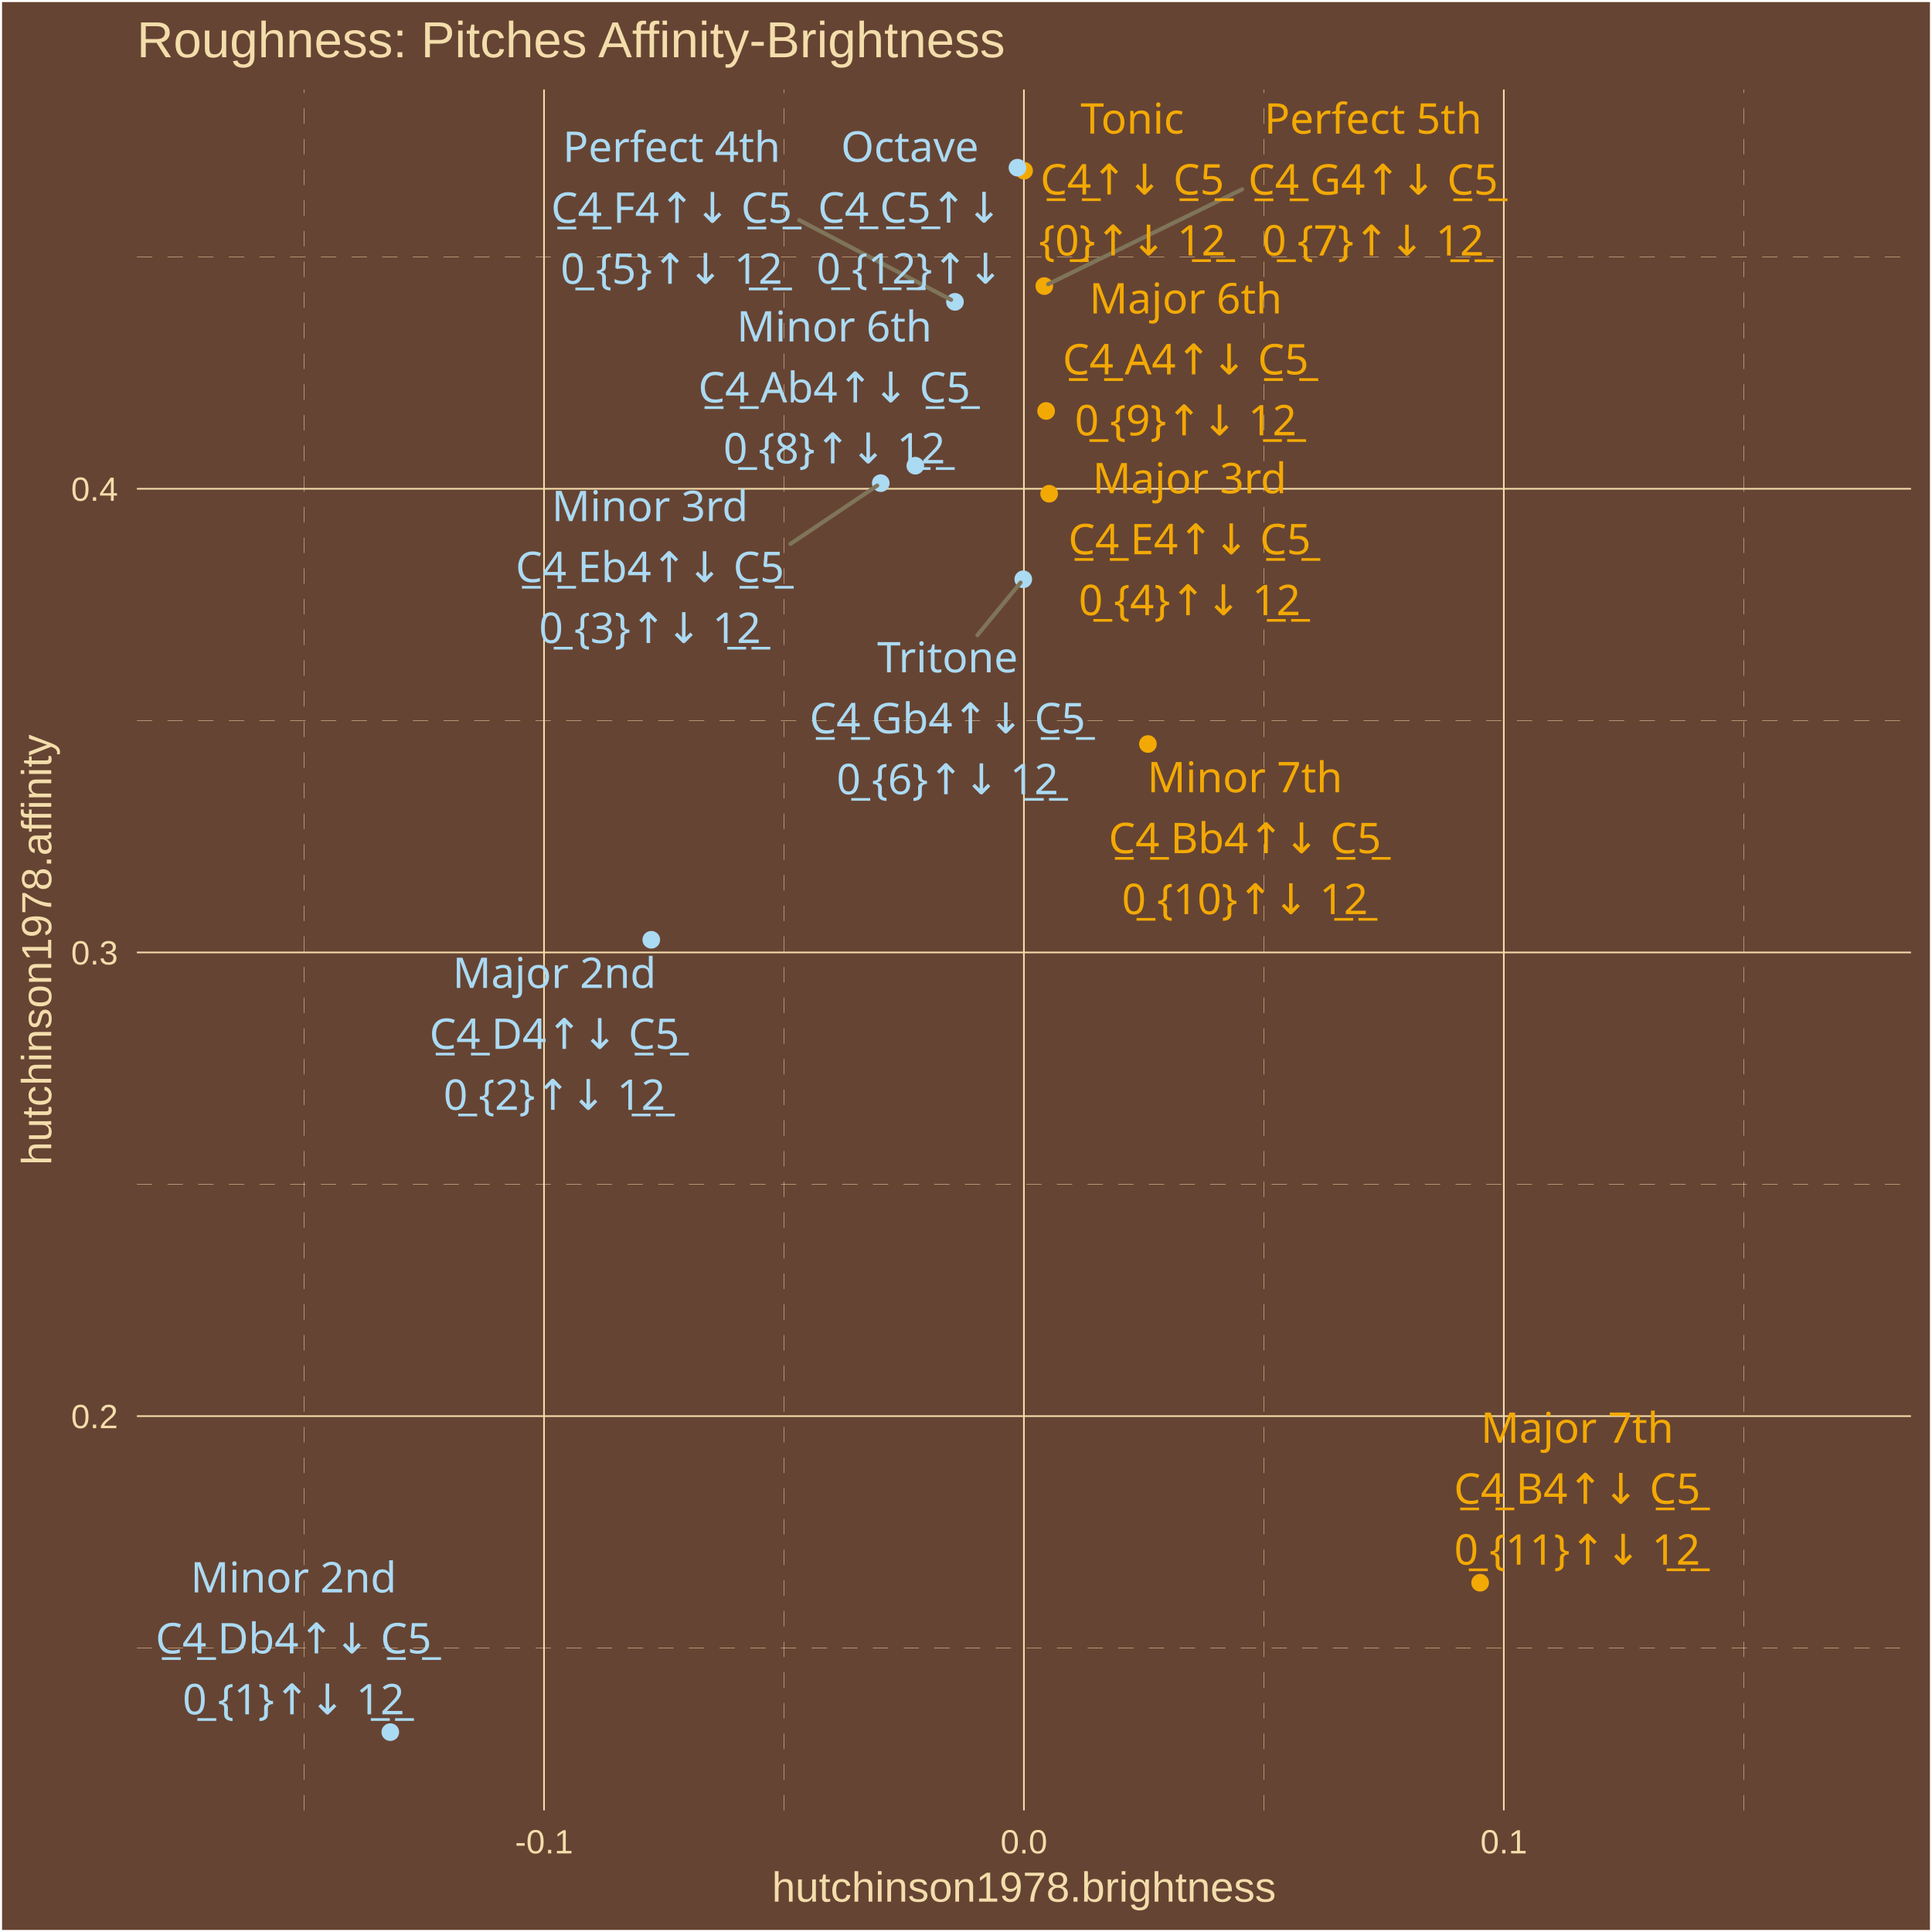
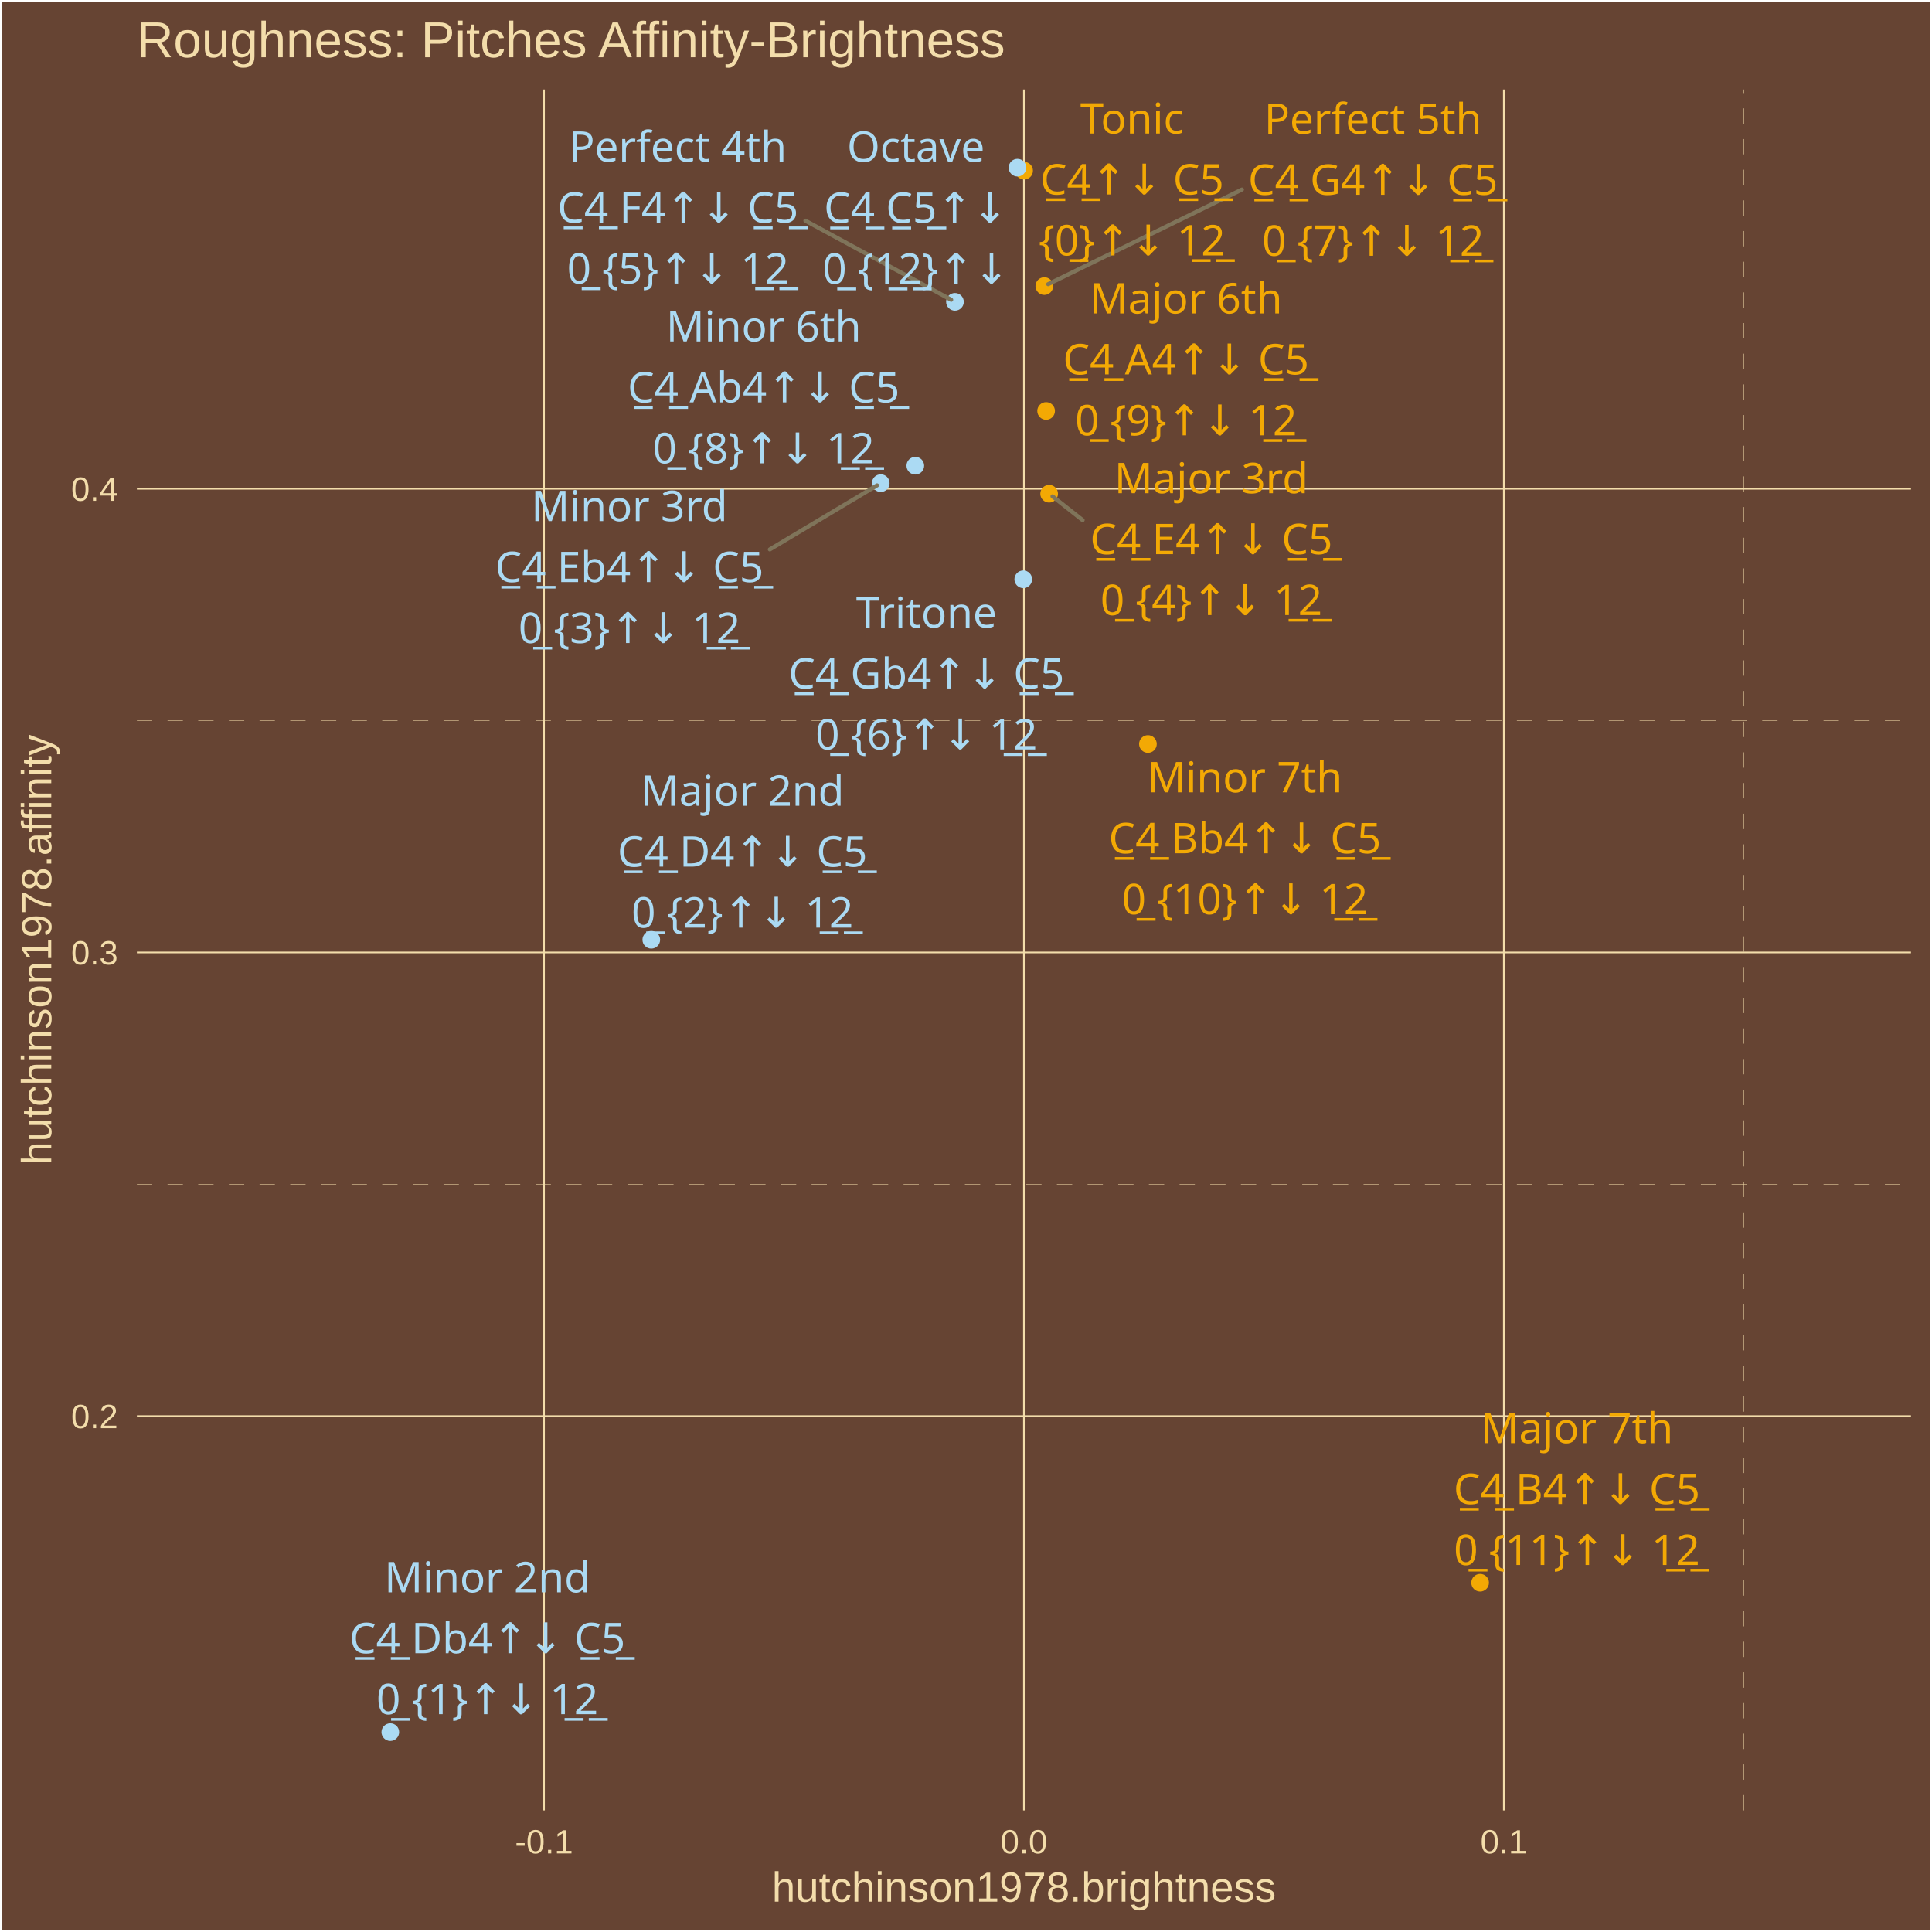
<svg xmlns="http://www.w3.org/2000/svg" class="svglite" width="504.00pt" height="504.00pt" viewBox="0 0 504.00 504.00">
  <defs>
    <style type="text/css">
    .svglite line, .svglite polyline, .svglite polygon, .svglite path, .svglite rect, .svglite circle {
      fill: none;
      stroke: #000000;
      stroke-linecap: round;
      stroke-linejoin: round;
      stroke-miterlimit: 10.00;
    }
    .svglite text {
      white-space: pre;
    }
  </style>
  </defs>
  <rect width="100%" height="100%" style="stroke: none; fill: #664433;" />
  <defs>
    <clipPath id="cpMC4wMHw1MDQuMDB8MC4wMHw1MDQuMDA=">
      <rect x="0.00" y="0.00" width="504.00" height="504.00" />
    </clipPath>
  </defs>
  <g clip-path="url(#cpMC4wMHw1MDQuMDB8MC4wMHw1MDQuMDA=)">
    <rect x="0.00" y="-0" width="504.00" height="504.00" style="stroke-width: 1.07; stroke: #FFFFFF; fill: #664433;" />
  </g>
  <defs>
    <clipPath id="cpMzUuNzF8NDk4LjUyfDIzLjM0fDQ3Mi4yNw==">
      <rect x="35.71" y="23.34" width="462.81" height="448.93" />
    </clipPath>
  </defs>
  <g clip-path="url(#cpMzUuNzF8NDk4LjUyfDIzLjM0fDQ3Mi4yNw==)">
    <rect x="35.71" y="23.34" width="462.81" height="448.93" style="stroke-width: 1.07; stroke: none; fill: #664433;" />
    <polyline points="35.71,429.90 498.52,429.90 " style="stroke-width: 0.11; stroke: #F3DDAB; stroke-dasharray: 4.00,4.00; stroke-linecap: butt;" />
    <polyline points="35.71,308.94 498.52,308.94 " style="stroke-width: 0.11; stroke: #F3DDAB; stroke-dasharray: 4.00,4.00; stroke-linecap: butt;" />
    <polyline points="35.71,187.98 498.52,187.98 " style="stroke-width: 0.11; stroke: #F3DDAB; stroke-dasharray: 4.00,4.00; stroke-linecap: butt;" />
    <polyline points="35.71,67.02 498.52,67.02 " style="stroke-width: 0.11; stroke: #F3DDAB; stroke-dasharray: 4.00,4.00; stroke-linecap: butt;" />
    <polyline points="79.33,472.27 79.33,23.34 " style="stroke-width: 0.11; stroke: #F3DDAB; stroke-dasharray: 4.00,4.00; stroke-linecap: butt;" />
    <polyline points="204.52,472.27 204.52,23.34 " style="stroke-width: 0.11; stroke: #F3DDAB; stroke-dasharray: 4.00,4.00; stroke-linecap: butt;" />
    <polyline points="329.71,472.27 329.71,23.34 " style="stroke-width: 0.11; stroke: #F3DDAB; stroke-dasharray: 4.00,4.00; stroke-linecap: butt;" />
    <polyline points="454.90,472.27 454.90,23.34 " style="stroke-width: 0.11; stroke: #F3DDAB; stroke-dasharray: 4.00,4.00; stroke-linecap: butt;" />
    <polyline points="35.71,369.42 498.52,369.42 " style="stroke-width: 0.43; stroke: #F3DDAB; stroke-linecap: butt;" />
    <polyline points="35.71,248.46 498.52,248.46 " style="stroke-width: 0.43; stroke: #F3DDAB; stroke-linecap: butt;" />
    <polyline points="35.71,127.50 498.52,127.50 " style="stroke-width: 0.43; stroke: #F3DDAB; stroke-linecap: butt;" />
    <polyline points="141.92,472.27 141.92,23.34 " style="stroke-width: 0.43; stroke: #F3DDAB; stroke-linecap: butt;" />
    <polyline points="267.11,472.27 267.11,23.34 " style="stroke-width: 0.43; stroke: #F3DDAB; stroke-linecap: butt;" />
    <polyline points="392.30,472.27 392.30,23.34 " style="stroke-width: 0.43; stroke: #F3DDAB; stroke-linecap: butt;" />
    <circle cx="267.16" cy="44.53" r="1.95" style="stroke-width: 0.71; stroke: #F3A904; fill: #F3A904;" />
    <circle cx="101.82" cy="451.86" r="1.95" style="stroke-width: 0.71; stroke: #ABDAF3; fill: #ABDAF3;" />
    <circle cx="169.90" cy="245.16" r="1.95" style="stroke-width: 0.71; stroke: #ABDAF3; fill: #ABDAF3;" />
    <circle cx="229.76" cy="126.04" r="1.95" style="stroke-width: 0.71; stroke: #ABDAF3; fill: #ABDAF3;" />
    <circle cx="273.69" cy="128.80" r="1.95" style="stroke-width: 0.71; stroke: #F3A904; fill: #F3A904;" />
    <circle cx="249.12" cy="78.74" r="1.95" style="stroke-width: 0.71; stroke: #ABDAF3; fill: #ABDAF3;" />
    <circle cx="266.94" cy="151.12" r="1.95" style="stroke-width: 0.71; stroke: #ABDAF3; fill: #ABDAF3;" />
    <circle cx="272.43" cy="74.63" r="1.95" style="stroke-width: 0.71; stroke: #F3A904; fill: #F3A904;" />
    <circle cx="238.78" cy="121.49" r="1.95" style="stroke-width: 0.71; stroke: #ABDAF3; fill: #ABDAF3;" />
    <circle cx="272.90" cy="107.21" r="1.95" style="stroke-width: 0.71; stroke: #F3A904; fill: #F3A904;" />
    <circle cx="299.46" cy="194.09" r="1.95" style="stroke-width: 0.71; stroke: #F3A904; fill: #F3A904;" />
    <circle cx="386.12" cy="412.89" r="1.95" style="stroke-width: 0.71; stroke: #F3A904; fill: #F3A904;" />
    <circle cx="265.43" cy="43.74" r="1.95" style="stroke-width: 0.71; stroke: #ABDAF3; fill: #ABDAF3;" />
-     <line x1="206.19" y1="141.90" x2="228.83" y2="126.67" style="stroke-width: 1.07; stroke: #7F745A;" />
-     <line x1="208.46" y1="57.40" x2="248.12" y2="78.21" style="stroke-width: 1.07; stroke: #7F745A;" />
-     <line x1="254.98" y1="165.69" x2="266.23" y2="151.99" style="stroke-width: 1.07; stroke: #7F745A;" />
-     <line x1="324.02" y1="49.40" x2="273.44" y2="74.13" style="stroke-width: 1.07; stroke: #7F745A;" />
-     <text x="295.38" y="34.85" text-anchor="middle" style="font-size: 11.04px;fill: #F3A904; font-family: &quot;Arial Unicode MS&quot;;" textLength="26.97px" lengthAdjust="spacingAndGlyphs">Tonic</text>
-     <text x="295.38" y="50.74" text-anchor="middle" style="font-size: 11.04px;fill: #F3A904; font-family: &quot;Arial Unicode MS&quot;;" textLength="46.99px" lengthAdjust="spacingAndGlyphs">C̲4̲↑↓ C̲5̲</text>
-     <text x="295.38" y="66.64" text-anchor="middle" style="font-size: 11.04px;fill: #F3A904; font-family: &quot;Arial Unicode MS&quot;;" textLength="44.57px" lengthAdjust="spacingAndGlyphs">{0̲}↑↓ 1̲2̲</text>
-     <text x="76.58" y="415.42" text-anchor="middle" style="font-size: 11.04px;fill: #ABDAF3; font-family: &quot;Arial Unicode MS&quot;;" textLength="49.05px" lengthAdjust="spacingAndGlyphs">Minor 2nd</text>
-     <text x="76.58" y="431.32" text-anchor="middle" style="font-size: 11.04px;fill: #ABDAF3; font-family: &quot;Arial Unicode MS&quot;;" textLength="70.29px" lengthAdjust="spacingAndGlyphs">C̲4̲ Db4↑↓ C̲5̲</text>
-     <text x="76.58" y="447.22" text-anchor="middle" style="font-size: 11.04px;fill: #ABDAF3; font-family: &quot;Arial Unicode MS&quot;;" textLength="53.77px" lengthAdjust="spacingAndGlyphs">0̲ {1}↑↓ 1̲2̲</text>
-     <text x="144.63" y="257.73" text-anchor="middle" style="font-size: 11.04px;fill: #ABDAF3; font-family: &quot;Arial Unicode MS&quot;;" textLength="49.05px" lengthAdjust="spacingAndGlyphs">Major 2nd</text>
-     <text x="144.63" y="273.63" text-anchor="middle" style="font-size: 11.04px;fill: #ABDAF3; font-family: &quot;Arial Unicode MS&quot;;" textLength="64.15px" lengthAdjust="spacingAndGlyphs">C̲4̲ D4↑↓ C̲5̲</text>
-     <text x="144.63" y="289.52" text-anchor="middle" style="font-size: 11.04px;fill: #ABDAF3; font-family: &quot;Arial Unicode MS&quot;;" textLength="53.77px" lengthAdjust="spacingAndGlyphs">0̲ {2}↑↓ 1̲2̲</text>
-     <text x="169.55" y="135.95" text-anchor="middle" style="font-size: 11.04px;fill: #ABDAF3; font-family: &quot;Arial Unicode MS&quot;;" textLength="46.58px" lengthAdjust="spacingAndGlyphs">Minor 3rd</text>
-     <text x="169.55" y="151.85" text-anchor="middle" style="font-size: 11.04px;fill: #ABDAF3; font-family: &quot;Arial Unicode MS&quot;;" textLength="69.68px" lengthAdjust="spacingAndGlyphs">C̲4̲ Eb4↑↓ C̲5̲</text>
-     <text x="169.55" y="167.74" text-anchor="middle" style="font-size: 11.04px;fill: #ABDAF3; font-family: &quot;Arial Unicode MS&quot;;" textLength="53.77px" lengthAdjust="spacingAndGlyphs">0̲ {3}↑↓ 1̲2̲</text>
-     <text x="310.33" y="128.69" text-anchor="middle" style="font-size: 11.04px;fill: #F3A904; font-family: &quot;Arial Unicode MS&quot;;" textLength="46.58px" lengthAdjust="spacingAndGlyphs">Major 3rd</text>
-     <text x="310.33" y="144.59" text-anchor="middle" style="font-size: 11.04px;fill: #F3A904; font-family: &quot;Arial Unicode MS&quot;;" textLength="63.55px" lengthAdjust="spacingAndGlyphs">C̲4̲ E4↑↓ C̲5̲</text>
-     <text x="310.33" y="160.48" text-anchor="middle" style="font-size: 11.04px;fill: #F3A904; font-family: &quot;Arial Unicode MS&quot;;" textLength="53.77px" lengthAdjust="spacingAndGlyphs">0̲ {4}↑↓ 1̲2̲</text>
-     <text x="175.19" y="42.23" text-anchor="middle" style="font-size: 11.04px;fill: #ABDAF3; font-family: &quot;Arial Unicode MS&quot;;" textLength="53.35px" lengthAdjust="spacingAndGlyphs">Perfect 4th</text>
-     <text x="175.19" y="58.13" text-anchor="middle" style="font-size: 11.04px;fill: #ABDAF3; font-family: &quot;Arial Unicode MS&quot;;" textLength="62.93px" lengthAdjust="spacingAndGlyphs">C̲4̲ F4↑↓ C̲5̲</text>
-     <text x="175.19" y="74.03" text-anchor="middle" style="font-size: 11.04px;fill: #ABDAF3; font-family: &quot;Arial Unicode MS&quot;;" textLength="53.77px" lengthAdjust="spacingAndGlyphs">0̲ {5}↑↓ 1̲2̲</text>
-     <text x="247.18" y="175.39" text-anchor="middle" style="font-size: 11.04px;fill: #ABDAF3; font-family: &quot;Arial Unicode MS&quot;;" textLength="34.33px" lengthAdjust="spacingAndGlyphs">Tritone</text>
-     <text x="247.18" y="191.29" text-anchor="middle" style="font-size: 11.04px;fill: #ABDAF3; font-family: &quot;Arial Unicode MS&quot;;" textLength="70.91px" lengthAdjust="spacingAndGlyphs">C̲4̲ Gb4↑↓ C̲5̲</text>
-     <text x="247.18" y="207.19" text-anchor="middle" style="font-size: 11.04px;fill: #ABDAF3; font-family: &quot;Arial Unicode MS&quot;;" textLength="53.77px" lengthAdjust="spacingAndGlyphs">0̲ {6}↑↓ 1̲2̲</text>
-     <text x="358.20" y="34.87" text-anchor="middle" style="font-size: 11.04px;fill: #F3A904; font-family: &quot;Arial Unicode MS&quot;;" textLength="53.35px" lengthAdjust="spacingAndGlyphs">Perfect 5th</text>
-     <text x="358.20" y="50.77" text-anchor="middle" style="font-size: 11.04px;fill: #F3A904; font-family: &quot;Arial Unicode MS&quot;;" textLength="64.77px" lengthAdjust="spacingAndGlyphs">C̲4̲ G4↑↓ C̲5̲</text>
-     <text x="358.20" y="66.66" text-anchor="middle" style="font-size: 11.04px;fill: #F3A904; font-family: &quot;Arial Unicode MS&quot;;" textLength="53.77px" lengthAdjust="spacingAndGlyphs">0̲ {7}↑↓ 1̲2̲</text>
-     <text x="217.65" y="89.08" text-anchor="middle" style="font-size: 11.04px;fill: #ABDAF3; font-family: &quot;Arial Unicode MS&quot;;" textLength="45.98px" lengthAdjust="spacingAndGlyphs">Minor 6th</text>
-     <text x="217.65" y="104.98" text-anchor="middle" style="font-size: 11.04px;fill: #ABDAF3; font-family: &quot;Arial Unicode MS&quot;;" textLength="69.68px" lengthAdjust="spacingAndGlyphs">C̲4̲ Ab4↑↓ C̲5̲</text>
-     <text x="217.65" y="120.88" text-anchor="middle" style="font-size: 11.04px;fill: #ABDAF3; font-family: &quot;Arial Unicode MS&quot;;" textLength="53.77px" lengthAdjust="spacingAndGlyphs">0̲ {8}↑↓ 1̲2̲</text>
-     <text x="309.31" y="81.77" text-anchor="middle" style="font-size: 11.04px;fill: #F3A904; font-family: &quot;Arial Unicode MS&quot;;" textLength="45.98px" lengthAdjust="spacingAndGlyphs">Major 6th</text>
-     <text x="309.31" y="97.67" text-anchor="middle" style="font-size: 11.04px;fill: #F3A904; font-family: &quot;Arial Unicode MS&quot;;" textLength="63.55px" lengthAdjust="spacingAndGlyphs">C̲4̲ A4↑↓ C̲5̲</text>
-     <text x="309.31" y="113.57" text-anchor="middle" style="font-size: 11.04px;fill: #F3A904; font-family: &quot;Arial Unicode MS&quot;;" textLength="53.77px" lengthAdjust="spacingAndGlyphs">0̲ {9}↑↓ 1̲2̲</text>
-     <text x="324.75" y="206.68" text-anchor="middle" style="font-size: 11.04px;fill: #F3A904; font-family: &quot;Arial Unicode MS&quot;;" textLength="45.98px" lengthAdjust="spacingAndGlyphs">Minor 7th</text>
-     <text x="324.75" y="222.57" text-anchor="middle" style="font-size: 11.04px;fill: #F3A904; font-family: &quot;Arial Unicode MS&quot;;" textLength="69.68px" lengthAdjust="spacingAndGlyphs">C̲4̲ Bb4↑↓ C̲5̲</text>
-     <text x="324.75" y="238.47" text-anchor="middle" style="font-size: 11.04px;fill: #F3A904; font-family: &quot;Arial Unicode MS&quot;;" textLength="59.90px" lengthAdjust="spacingAndGlyphs">0̲ {10}↑↓ 1̲2̲</text>
-     <text x="411.44" y="376.38" text-anchor="middle" style="font-size: 11.04px;fill: #F3A904; font-family: &quot;Arial Unicode MS&quot;;" textLength="45.98px" lengthAdjust="spacingAndGlyphs">Major 7th</text>
-     <text x="411.44" y="392.28" text-anchor="middle" style="font-size: 11.04px;fill: #F3A904; font-family: &quot;Arial Unicode MS&quot;;" textLength="63.55px" lengthAdjust="spacingAndGlyphs">C̲4̲ B4↑↓ C̲5̲</text>
-     <text x="411.44" y="408.17" text-anchor="middle" style="font-size: 11.04px;fill: #F3A904; font-family: &quot;Arial Unicode MS&quot;;" textLength="59.90px" lengthAdjust="spacingAndGlyphs">0̲ {11}↑↓ 1̲2̲</text>
-     <text x="237.35" y="42.19" text-anchor="middle" style="font-size: 11.04px;fill: #ABDAF3; font-family: &quot;Arial Unicode MS&quot;;" textLength="34.95px" lengthAdjust="spacingAndGlyphs">Octave</text>
-     <text x="237.35" y="58.08" text-anchor="middle" style="font-size: 11.04px;fill: #ABDAF3; font-family: &quot;Arial Unicode MS&quot;;" textLength="46.99px" lengthAdjust="spacingAndGlyphs">C̲4̲ C̲5̲↑↓</text>
-     <text x="237.35" y="73.98" text-anchor="middle" style="font-size: 11.04px;fill: #ABDAF3; font-family: &quot;Arial Unicode MS&quot;;" textLength="44.57px" lengthAdjust="spacingAndGlyphs">0̲ {1̲2̲}↑↓</text>
+     <line x1="200.83" y1="143.32" x2="228.79" y2="126.62" style="stroke-width: 1.07; stroke: #7F745A;" />
+     <line x1="282.42" y1="135.68" x2="274.57" y2="129.49" style="stroke-width: 1.07; stroke: #7F745A;" />
+     <line x1="210.11" y1="57.57" x2="248.13" y2="78.20" style="stroke-width: 1.07; stroke: #7F745A;" />
+     <line x1="323.98" y1="49.45" x2="273.44" y2="74.13" style="stroke-width: 1.07; stroke: #7F745A;" />
+     <text x="295.30" y="34.84" text-anchor="middle" style="font-size: 11.04px;fill: #F3A904; font-family: &quot;Arial Unicode MS&quot;;" textLength="26.97px" lengthAdjust="spacingAndGlyphs">Tonic</text>
+     <text x="295.30" y="50.74" text-anchor="middle" style="font-size: 11.04px;fill: #F3A904; font-family: &quot;Arial Unicode MS&quot;;" textLength="46.99px" lengthAdjust="spacingAndGlyphs">C̲4̲↑↓ C̲5̲</text>
+     <text x="295.30" y="66.63" text-anchor="middle" style="font-size: 11.04px;fill: #F3A904; font-family: &quot;Arial Unicode MS&quot;;" textLength="44.57px" lengthAdjust="spacingAndGlyphs">{0̲}↑↓ 1̲2̲</text>
+     <text x="127.12" y="415.39" text-anchor="middle" style="font-size: 11.04px;fill: #ABDAF3; font-family: &quot;Arial Unicode MS&quot;;" textLength="49.05px" lengthAdjust="spacingAndGlyphs">Minor 2nd</text>
+     <text x="127.12" y="431.28" text-anchor="middle" style="font-size: 11.04px;fill: #ABDAF3; font-family: &quot;Arial Unicode MS&quot;;" textLength="70.29px" lengthAdjust="spacingAndGlyphs">C̲4̲ Db4↑↓ C̲5̲</text>
+     <text x="127.12" y="447.18" text-anchor="middle" style="font-size: 11.04px;fill: #ABDAF3; font-family: &quot;Arial Unicode MS&quot;;" textLength="53.77px" lengthAdjust="spacingAndGlyphs">0̲ {1}↑↓ 1̲2̲</text>
+     <text x="193.67" y="210.19" text-anchor="middle" style="font-size: 11.04px;fill: #ABDAF3; font-family: &quot;Arial Unicode MS&quot;;" textLength="49.05px" lengthAdjust="spacingAndGlyphs">Major 2nd</text>
+     <text x="193.67" y="226.08" text-anchor="middle" style="font-size: 11.04px;fill: #ABDAF3; font-family: &quot;Arial Unicode MS&quot;;" textLength="64.15px" lengthAdjust="spacingAndGlyphs">C̲4̲ D4↑↓ C̲5̲</text>
+     <text x="193.67" y="241.98" text-anchor="middle" style="font-size: 11.04px;fill: #ABDAF3; font-family: &quot;Arial Unicode MS&quot;;" textLength="53.77px" lengthAdjust="spacingAndGlyphs">0̲ {2}↑↓ 1̲2̲</text>
+     <text x="164.19" y="135.94" text-anchor="middle" style="font-size: 11.04px;fill: #ABDAF3; font-family: &quot;Arial Unicode MS&quot;;" textLength="46.58px" lengthAdjust="spacingAndGlyphs">Minor 3rd</text>
+     <text x="164.19" y="151.84" text-anchor="middle" style="font-size: 11.04px;fill: #ABDAF3; font-family: &quot;Arial Unicode MS&quot;;" textLength="69.68px" lengthAdjust="spacingAndGlyphs">C̲4̲ Eb4↑↓ C̲5̲</text>
+     <text x="164.19" y="167.74" text-anchor="middle" style="font-size: 11.04px;fill: #ABDAF3; font-family: &quot;Arial Unicode MS&quot;;" textLength="53.77px" lengthAdjust="spacingAndGlyphs">0̲ {3}↑↓ 1̲2̲</text>
+     <text x="315.99" y="128.66" text-anchor="middle" style="font-size: 11.04px;fill: #F3A904; font-family: &quot;Arial Unicode MS&quot;;" textLength="46.58px" lengthAdjust="spacingAndGlyphs">Major 3rd</text>
+     <text x="315.99" y="144.56" text-anchor="middle" style="font-size: 11.04px;fill: #F3A904; font-family: &quot;Arial Unicode MS&quot;;" textLength="63.55px" lengthAdjust="spacingAndGlyphs">C̲4̲ E4↑↓ C̲5̲</text>
+     <text x="315.99" y="160.45" text-anchor="middle" style="font-size: 11.04px;fill: #F3A904; font-family: &quot;Arial Unicode MS&quot;;" textLength="53.77px" lengthAdjust="spacingAndGlyphs">0̲ {4}↑↓ 1̲2̲</text>
+     <text x="176.85" y="42.18" text-anchor="middle" style="font-size: 11.04px;fill: #ABDAF3; font-family: &quot;Arial Unicode MS&quot;;" textLength="53.35px" lengthAdjust="spacingAndGlyphs">Perfect 4th</text>
+     <text x="176.85" y="58.08" text-anchor="middle" style="font-size: 11.04px;fill: #ABDAF3; font-family: &quot;Arial Unicode MS&quot;;" textLength="62.93px" lengthAdjust="spacingAndGlyphs">C̲4̲ F4↑↓ C̲5̲</text>
+     <text x="176.85" y="73.98" text-anchor="middle" style="font-size: 11.04px;fill: #ABDAF3; font-family: &quot;Arial Unicode MS&quot;;" textLength="53.77px" lengthAdjust="spacingAndGlyphs">0̲ {5}↑↓ 1̲2̲</text>
+     <text x="241.67" y="163.72" text-anchor="middle" style="font-size: 11.04px;fill: #ABDAF3; font-family: &quot;Arial Unicode MS&quot;;" textLength="34.33px" lengthAdjust="spacingAndGlyphs">Tritone</text>
+     <text x="241.67" y="179.62" text-anchor="middle" style="font-size: 11.04px;fill: #ABDAF3; font-family: &quot;Arial Unicode MS&quot;;" textLength="70.91px" lengthAdjust="spacingAndGlyphs">C̲4̲ Gb4↑↓ C̲5̲</text>
+     <text x="241.67" y="195.51" text-anchor="middle" style="font-size: 11.04px;fill: #ABDAF3; font-family: &quot;Arial Unicode MS&quot;;" textLength="53.77px" lengthAdjust="spacingAndGlyphs">0̲ {6}↑↓ 1̲2̲</text>
+     <text x="358.17" y="34.92" text-anchor="middle" style="font-size: 11.04px;fill: #F3A904; font-family: &quot;Arial Unicode MS&quot;;" textLength="53.35px" lengthAdjust="spacingAndGlyphs">Perfect 5th</text>
+     <text x="358.17" y="50.82" text-anchor="middle" style="font-size: 11.04px;fill: #F3A904; font-family: &quot;Arial Unicode MS&quot;;" textLength="64.77px" lengthAdjust="spacingAndGlyphs">C̲4̲ G4↑↓ C̲5̲</text>
+     <text x="358.17" y="66.72" text-anchor="middle" style="font-size: 11.04px;fill: #F3A904; font-family: &quot;Arial Unicode MS&quot;;" textLength="53.77px" lengthAdjust="spacingAndGlyphs">0̲ {7}↑↓ 1̲2̲</text>
+     <text x="199.21" y="89.07" text-anchor="middle" style="font-size: 11.04px;fill: #ABDAF3; font-family: &quot;Arial Unicode MS&quot;;" textLength="45.98px" lengthAdjust="spacingAndGlyphs">Minor 6th</text>
+     <text x="199.21" y="104.97" text-anchor="middle" style="font-size: 11.04px;fill: #ABDAF3; font-family: &quot;Arial Unicode MS&quot;;" textLength="69.68px" lengthAdjust="spacingAndGlyphs">C̲4̲ Ab4↑↓ C̲5̲</text>
+     <text x="199.21" y="120.86" text-anchor="middle" style="font-size: 11.04px;fill: #ABDAF3; font-family: &quot;Arial Unicode MS&quot;;" textLength="53.77px" lengthAdjust="spacingAndGlyphs">0̲ {8}↑↓ 1̲2̲</text>
+     <text x="309.39" y="81.77" text-anchor="middle" style="font-size: 11.04px;fill: #F3A904; font-family: &quot;Arial Unicode MS&quot;;" textLength="45.98px" lengthAdjust="spacingAndGlyphs">Major 6th</text>
+     <text x="309.39" y="97.67" text-anchor="middle" style="font-size: 11.04px;fill: #F3A904; font-family: &quot;Arial Unicode MS&quot;;" textLength="63.55px" lengthAdjust="spacingAndGlyphs">C̲4̲ A4↑↓ C̲5̲</text>
+     <text x="309.39" y="113.57" text-anchor="middle" style="font-size: 11.04px;fill: #F3A904; font-family: &quot;Arial Unicode MS&quot;;" textLength="53.77px" lengthAdjust="spacingAndGlyphs">0̲ {9}↑↓ 1̲2̲</text>
+     <text x="324.76" y="206.69" text-anchor="middle" style="font-size: 11.04px;fill: #F3A904; font-family: &quot;Arial Unicode MS&quot;;" textLength="45.98px" lengthAdjust="spacingAndGlyphs">Minor 7th</text>
+     <text x="324.76" y="222.59" text-anchor="middle" style="font-size: 11.04px;fill: #F3A904; font-family: &quot;Arial Unicode MS&quot;;" textLength="69.68px" lengthAdjust="spacingAndGlyphs">C̲4̲ Bb4↑↓ C̲5̲</text>
+     <text x="324.76" y="238.49" text-anchor="middle" style="font-size: 11.04px;fill: #F3A904; font-family: &quot;Arial Unicode MS&quot;;" textLength="59.90px" lengthAdjust="spacingAndGlyphs">0̲ {10}↑↓ 1̲2̲</text>
+     <text x="411.35" y="376.46" text-anchor="middle" style="font-size: 11.04px;fill: #F3A904; font-family: &quot;Arial Unicode MS&quot;;" textLength="45.98px" lengthAdjust="spacingAndGlyphs">Major 7th</text>
+     <text x="411.35" y="392.36" text-anchor="middle" style="font-size: 11.04px;fill: #F3A904; font-family: &quot;Arial Unicode MS&quot;;" textLength="63.55px" lengthAdjust="spacingAndGlyphs">C̲4̲ B4↑↓ C̲5̲</text>
+     <text x="411.35" y="408.26" text-anchor="middle" style="font-size: 11.04px;fill: #F3A904; font-family: &quot;Arial Unicode MS&quot;;" textLength="59.90px" lengthAdjust="spacingAndGlyphs">0̲ {11}↑↓ 1̲2̲</text>
+     <text x="238.92" y="42.22" text-anchor="middle" style="font-size: 11.04px;fill: #ABDAF3; font-family: &quot;Arial Unicode MS&quot;;" textLength="34.95px" lengthAdjust="spacingAndGlyphs">Octave</text>
+     <text x="238.92" y="58.12" text-anchor="middle" style="font-size: 11.04px;fill: #ABDAF3; font-family: &quot;Arial Unicode MS&quot;;" textLength="46.99px" lengthAdjust="spacingAndGlyphs">C̲4̲ C̲5̲↑↓</text>
+     <text x="238.92" y="74.02" text-anchor="middle" style="font-size: 11.04px;fill: #ABDAF3; font-family: &quot;Arial Unicode MS&quot;;" textLength="44.57px" lengthAdjust="spacingAndGlyphs">0̲ {1̲2̲}↑↓</text>
  </g>
  <g clip-path="url(#cpMC4wMHw1MDQuMDB8MC4wMHw1MDQuMDA=)">
    <text x="30.78" y="372.57" text-anchor="end" style="font-size: 8.80px;fill: #F3DDAB; font-family: &quot;Arial&quot;;" textLength="12.23px" lengthAdjust="spacingAndGlyphs">0.2</text>
    <text x="30.78" y="251.61" text-anchor="end" style="font-size: 8.80px;fill: #F3DDAB; font-family: &quot;Arial&quot;;" textLength="12.23px" lengthAdjust="spacingAndGlyphs">0.3</text>
    <text x="30.78" y="130.65" text-anchor="end" style="font-size: 8.80px;fill: #F3DDAB; font-family: &quot;Arial&quot;;" textLength="12.23px" lengthAdjust="spacingAndGlyphs">0.4</text>
    <text x="141.92" y="483.50" text-anchor="middle" style="font-size: 8.80px;fill: #F3DDAB; font-family: &quot;Arial&quot;;" textLength="15.16px" lengthAdjust="spacingAndGlyphs">-0.1</text>
    <text x="267.11" y="483.50" text-anchor="middle" style="font-size: 8.80px;fill: #F3DDAB; font-family: &quot;Arial&quot;;" textLength="12.23px" lengthAdjust="spacingAndGlyphs">0.0</text>
    <text x="392.30" y="483.50" text-anchor="middle" style="font-size: 8.80px;fill: #F3DDAB; font-family: &quot;Arial&quot;;" textLength="12.23px" lengthAdjust="spacingAndGlyphs">0.1</text>
    <text x="267.11" y="496.09" text-anchor="middle" style="font-size: 11.00px;fill: #F3DDAB; font-family: &quot;Arial&quot;;" textLength="131.51px" lengthAdjust="spacingAndGlyphs">hutchinson1978.brightness</text>
    <text transform="translate(13.37,247.80) rotate(-90)" text-anchor="middle" style="font-size: 11.00px;fill: #F3DDAB; font-family: &quot;Arial&quot;;" textLength="112.53px" lengthAdjust="spacingAndGlyphs">hutchinson1978.affinity</text>
    <text x="35.71" y="14.94" style="font-size: 13.20px;fill: #F3DDAB; font-family: &quot;Arial&quot;;" textLength="227.29px" lengthAdjust="spacingAndGlyphs">Roughness: Pitches Affinity-Brightness</text>
  </g>
</svg>
